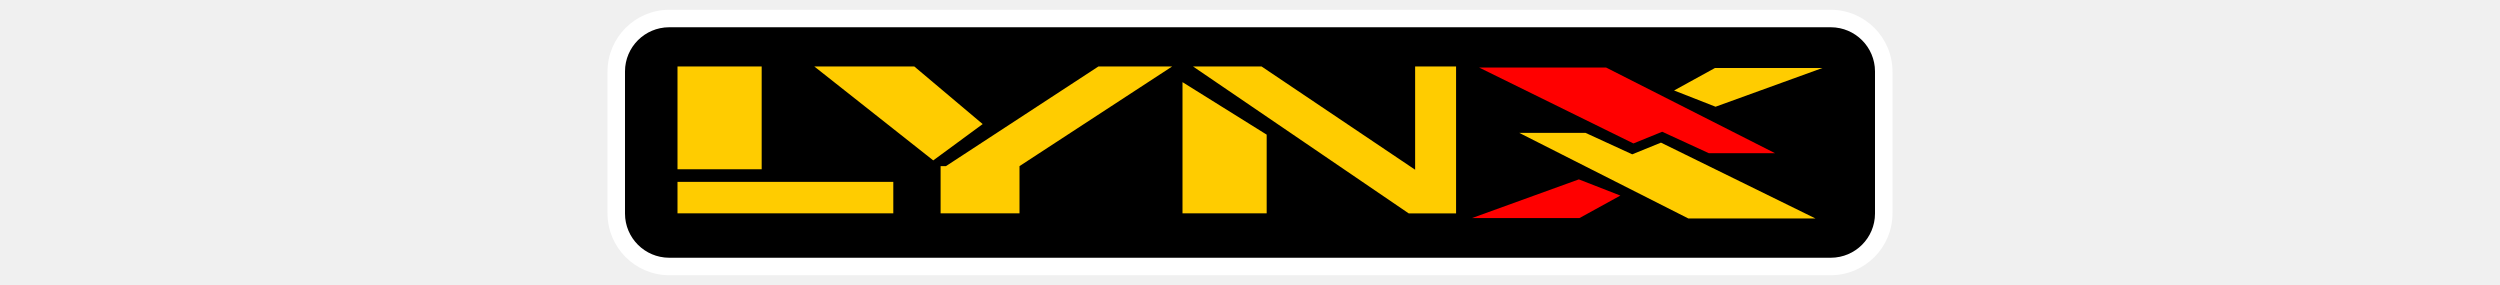
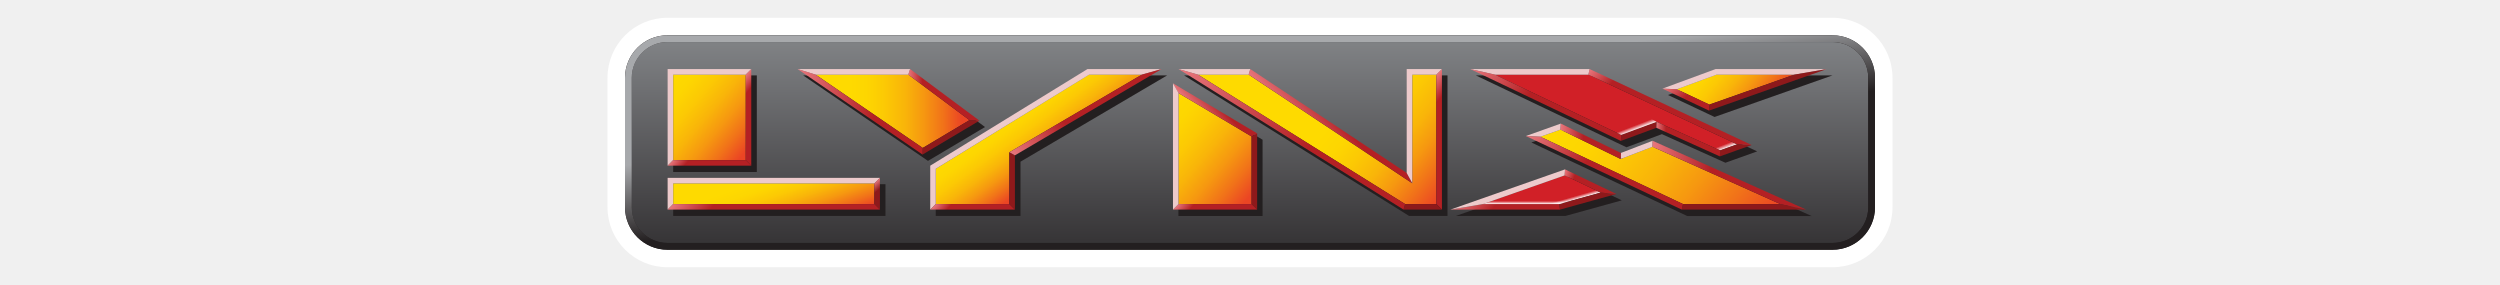
- <svg xmlns="http://www.w3.org/2000/svg" id="Layer_1" data-name="Layer 1" viewBox="0 0 1000 114">
-   <path d="M732.36,10.91A17.7,17.7,0,0,1,750,28.56V85.44a17.7,17.7,0,0,1-17.64,17.65H267.63A17.69,17.69,0,0,1,250,85.44V28.56a17.69,17.69,0,0,1,17.63-17.65H732.36m0-7H267.63A24.76,24.76,0,0,0,243,28.54v56.9a24.76,24.76,0,0,0,24.61,24.65H732.36A24.75,24.75,0,0,0,757,85.46V28.56A24.76,24.76,0,0,0,732.38,3.91Z" fill="#fff" />
-   <path d="M750,85.44a17.7,17.7,0,0,1-17.64,17.65H267.63A17.69,17.69,0,0,1,250,85.44V28.56a17.69,17.69,0,0,1,17.63-17.65H732.36A17.7,17.7,0,0,1,750,28.56Z" />
-   <path d="M631.54,71.75,588.78,87.23h43l16.37-9M591.61,27h50.8L710,61.27H683.52L664.87,52.7l-11.5,4.68" fill="red" />
-   <path d="M686.22,42.69,729,27.19H686l-16.37,9m56.57,51.2H675.34L607.72,53.16h26.52l18.65,8.57,11.5-4.68M271,26.58h33.67V67.71H271Zm0,46.18h86.32V85.34H271Zm54.71-46.18h40l27.36,23.05L373.3,64.16m2.94,2.29V85.34H407.8V66.45l61.07-39.87H439.38l-61,39.87M473,32.86l33.67,21V85.34H473m4.2-58.76,86.29,58.78h18.94V26.58H566.05V67.89L504.61,26.58" fill="#fc0" />
+ <svg xmlns="http://www.w3.org/2000/svg" xmlns:xlink="http://www.w3.org/1999/xlink" id="_Capa_" data-name="&lt;Capa&gt;" viewBox="0 0 1000 114">
+   <defs>
+     <linearGradient id="linear-gradient" x1="500" y1="16.82" x2="500" y2="97.18" gradientUnits="userSpaceOnUse">
+       <stop offset="0" stop-color="#808285" />
+       <stop offset="1" stop-color="#363436" />
+     </linearGradient>
+     <linearGradient id="linear-gradient-2" x1="491.34" y1="-13.56" x2="508.66" y2="127.56" gradientUnits="userSpaceOnUse">
+       <stop offset="0.35" stop-color="#a7a9ac" />
+       <stop offset="0.57" stop-color="#231f20" />
+     </linearGradient>
+     <linearGradient id="linear-gradient-3" x1="614.98" y1="73.27" x2="617.9" y2="83.44" gradientUnits="userSpaceOnUse">
+       <stop offset="0.86" stop-color="#d12027" />
+       <stop offset="1" stop-color="#fff" />
+     </linearGradient>
+     <linearGradient id="linear-gradient-4" x1="635.49" y1="15.42" x2="657.27" y2="72.15" gradientUnits="userSpaceOnUse">
+       <stop offset="0.97" stop-color="#d12027" />
+       <stop offset="1" stop-color="#fff" />
+     </linearGradient>
+     <linearGradient id="linear-gradient-5" x1="266.84" y1="32.73" x2="300.71" y2="61.15" gradientTransform="translate(236.84 330.72) rotate(-90)" gradientUnits="userSpaceOnUse">
+       <stop offset="0" stop-color="#feda00" />
+       <stop offset="0.15" stop-color="#fdd601" />
+       <stop offset="0.31" stop-color="#fcc904" />
+       <stop offset="0.47" stop-color="#f9b509" />
+       <stop offset="0.63" stop-color="#f69810" />
+       <stop offset="0.79" stop-color="#f17219" />
+       <stop offset="0.95" stop-color="#eb4524" />
+     </linearGradient>
+     <linearGradient id="linear-gradient-6" x1="303.97" y1="61.41" x2="315.04" y2="93.57" gradientTransform="translate(232.02 387) rotate(-90)" gradientUnits="userSpaceOnUse">
+       <stop offset="0.3" stop-color="#feda00" />
+       <stop offset="0.41" stop-color="#fdd601" />
+       <stop offset="0.53" stop-color="#fcc904" />
+       <stop offset="0.64" stop-color="#f9b509" />
+       <stop offset="0.76" stop-color="#f69810" />
+       <stop offset="0.88" stop-color="#f17219" />
+       <stop offset="1" stop-color="#eb4524" />
+     </linearGradient>
+     <linearGradient id="linear-gradient-7" x1="406.89" y1="43.84" x2="423.77" y2="67.07" gradientTransform="matrix(1, 0, 0, 1, 0, 0)" xlink:href="#linear-gradient-5" />
+     <linearGradient id="linear-gradient-8" x1="326.23" y1="44.51" x2="387.78" y2="44.51" gradientUnits="userSpaceOnUse">
+       <stop offset="0.22" stop-color="#feda00" />
+       <stop offset="0.33" stop-color="#fdd601" />
+       <stop offset="0.45" stop-color="#fcc904" />
+       <stop offset="0.58" stop-color="#f9b509" />
+       <stop offset="0.7" stop-color="#f69810" />
+       <stop offset="0.83" stop-color="#f17219" />
+       <stop offset="0.95" stop-color="#eb4524" />
+     </linearGradient>
+     <linearGradient id="linear-gradient-9" x1="462.25" y1="48.16" x2="501.25" y2="80.89" gradientTransform="matrix(1, 0, 0, 1, 0, 0)" xlink:href="#linear-gradient-5" />
+     <linearGradient id="linear-gradient-10" x1="498.87" y1="6.36" x2="580.34" y2="74.72" gradientUnits="userSpaceOnUse">
+       <stop offset="0.5" stop-color="#feda00" />
+       <stop offset="0.58" stop-color="#fdd601" />
+       <stop offset="0.66" stop-color="#fcc904" />
+       <stop offset="0.75" stop-color="#f9b509" />
+       <stop offset="0.83" stop-color="#f69810" />
+       <stop offset="0.91" stop-color="#f17219" />
+       <stop offset="1" stop-color="#eb4524" />
+     </linearGradient>
+     <linearGradient id="linear-gradient-11" x1="629.34" y1="38.98" x2="698.89" y2="97.33" gradientUnits="userSpaceOnUse">
+       <stop offset="0" stop-color="#feda00" />
+       <stop offset="0.16" stop-color="#fdd601" />
+       <stop offset="0.32" stop-color="#fcc904" />
+       <stop offset="0.49" stop-color="#f9b509" />
+       <stop offset="0.66" stop-color="#f69810" />
+       <stop offset="0.83" stop-color="#f17219" />
+       <stop offset="1" stop-color="#eb4524" />
+     </linearGradient>
+     <linearGradient id="linear-gradient-12" x1="681.88" y1="22.41" x2="706.58" y2="43.14" xlink:href="#linear-gradient-11" />
+     <linearGradient id="linear-gradient-13" x1="348.74" y1="73.85" x2="354.99" y2="81.31" gradientUnits="userSpaceOnUse">
+       <stop offset="0" stop-color="#e8777d" />
+       <stop offset="0.34" stop-color="#8e191b" />
+     </linearGradient>
+     <linearGradient id="linear-gradient-14" x1="284.68" y1="62.83" x2="334.51" y2="104.65" gradientUnits="userSpaceOnUse">
+       <stop offset="0" stop-color="#e8777d" />
+       <stop offset="0.2" stop-color="#b42024" />
+     </linearGradient>
+     <linearGradient id="linear-gradient-15" x1="274.05" y1="57.92" x2="293.68" y2="74.4" xlink:href="#linear-gradient-14" />
+     <linearGradient id="linear-gradient-16" x1="290.78" y1="38.78" x2="310.02" y2="54.93" xlink:href="#linear-gradient-14" />
+     <linearGradient id="linear-gradient-17" x1="363.3" y1="37.94" x2="391.78" y2="37.94" xlink:href="#linear-gradient-14" />
+     <linearGradient id="linear-gradient-18" x1="319.04" y1="44.72" x2="369.1" y2="44.72" gradientUnits="userSpaceOnUse">
+       <stop offset="0" stop-color="#e8777d" />
+       <stop offset="0.61" stop-color="#b42024" />
+     </linearGradient>
+     <linearGradient id="linear-gradient-19" x1="379.18" y1="75.4" x2="399.06" y2="92.08" xlink:href="#linear-gradient-14" />
+     <linearGradient id="linear-gradient-20" x1="408.14" y1="66.12" x2="460.25" y2="22.39" gradientUnits="userSpaceOnUse">
+       <stop offset="0" stop-color="#e8777d" />
+       <stop offset="0.36" stop-color="#b42024" />
+     </linearGradient>
+     <linearGradient id="linear-gradient-21" x1="480.45" y1="48.02" x2="490.98" y2="39.18" gradientUnits="userSpaceOnUse">
+       <stop offset="0" stop-color="#e8777d" />
+       <stop offset="0.7" stop-color="#b42024" />
+     </linearGradient>
+     <linearGradient id="linear-gradient-22" x1="476.23" y1="75.45" x2="495.99" y2="92.03" xlink:href="#linear-gradient-14" />
+     <linearGradient id="linear-gradient-23" x1="523.26" y1="58.23" x2="541.01" y2="43.34" xlink:href="#linear-gradient-21" />
+     <linearGradient id="linear-gradient-24" x1="562.72" y1="43.94" x2="590.61" y2="67.34" xlink:href="#linear-gradient-14" />
+     <linearGradient id="linear-gradient-25" x1="476.84" y1="21.15" x2="557.34" y2="88.69" gradientUnits="userSpaceOnUse">
+       <stop offset="0" stop-color="#e8777d" />
+       <stop offset="0.57" stop-color="#b42024" />
+     </linearGradient>
+     <linearGradient id="linear-gradient-26" x1="589.7" y1="72.47" x2="615.42" y2="94.06" gradientUnits="userSpaceOnUse">
+       <stop offset="0" stop-color="#e8777d" />
+       <stop offset="0.38" stop-color="#b42024" />
+     </linearGradient>
+     <linearGradient id="linear-gradient-27" x1="625.35" y1="69.56" x2="646.65" y2="77.32" xlink:href="#linear-gradient-14" />
+     <linearGradient id="linear-gradient-28" x1="616.62" y1="46.91" x2="667.72" y2="89.79" xlink:href="#linear-gradient-26" />
+     <linearGradient id="linear-gradient-29" x1="624.18" y1="56.52" x2="648.35" y2="56.52" xlink:href="#linear-gradient-26" />
+     <linearGradient id="linear-gradient-30" x1="660.99" y1="70.07" x2="722.47" y2="70.07" xlink:href="#linear-gradient-26" />
+     <linearGradient id="linear-gradient-31" x1="594.08" y1="20.48" x2="643.6" y2="62.03" xlink:href="#linear-gradient-26" />
+     <linearGradient id="linear-gradient-32" x1="641.11" y1="21.35" x2="694.1" y2="65.82" gradientUnits="userSpaceOnUse">
+       <stop offset="0" stop-color="#e8777d" />
+       <stop offset="0.15" stop-color="#b42024" />
+     </linearGradient>
+     <linearGradient id="linear-gradient-33" x1="662.54" y1="55.64" x2="688.04" y2="55.64" xlink:href="#linear-gradient-32" />
+     <linearGradient id="linear-gradient-34" x1="667.28" y1="32.71" x2="682.54" y2="45.52" gradientUnits="userSpaceOnUse">
+       <stop offset="0" stop-color="#e8777d" />
+       <stop offset="0.47" stop-color="#b42024" />
+     </linearGradient>
+     <linearGradient id="linear-gradient-35" x1="611.33" y1="76.72" x2="611.33" y2="81.62" gradientUnits="userSpaceOnUse">
+       <stop offset="0.75" stop-color="#fff" stop-opacity="0" />
+       <stop offset="1" stop-color="#fff" />
+     </linearGradient>
+     <linearGradient id="linear-gradient-36" x1="646.21" y1="42.39" x2="650.43" y2="53.4" gradientUnits="userSpaceOnUse">
+       <stop offset="0.85" stop-color="#fff" stop-opacity="0" />
+       <stop offset="1" stop-color="#fff" />
+     </linearGradient>
+   </defs>
+   <path d="M267,10.62H733a20.5,20.5,0,0,1,20.5,20.5V82.89a20.5,20.5,0,0,1-20.5,20.5H267a20.5,20.5,0,0,1-20.5-20.5V31.11A20.49,20.49,0,0,1,267,10.62Z" fill="#231f20" />
+   <path d="M733,14.12a17,17,0,0,1,17,17V82.89a17,17,0,0,1-17,17H267a17,17,0,0,1-17-17V31.11a17,17,0,0,1,17-17H733m0-7H267a24,24,0,0,0-24,24V82.89a24,24,0,0,0,24,24H733a24,24,0,0,0,24-24V31.11a24,24,0,0,0-24-24Z" fill="#fff" />
+   <rect x="252.7" y="16.82" width="494.6" height="80.37" rx="14.29" fill="url(#linear-gradient)" />
+   <path d="M733,16.82A14.33,14.33,0,0,1,747.3,31.11V82.89A14.33,14.33,0,0,1,733,97.18H267A14.33,14.33,0,0,1,252.7,82.89V31.11A14.33,14.33,0,0,1,267,16.82H733m0-2.7H267a17,17,0,0,0-17,17V82.89a17,17,0,0,0,17,17H733a17,17,0,0,0,17-17V31.11a17,17,0,0,0-17-17Z" fill="url(#linear-gradient-2)" />
+   <path d="M302.73,68.81H269.27V30.16h33.46Zm51.46,4.87H269.27v12.7h84.92Zm83-43.52-62.9,38.65V86.38H408.2V64.68l58.66-34.52Zm-66,34.2L394,50.81,366.26,30.16h-45Zm133.84-8.47-33.67-20v50.5h33.67Zm59.83-25.73V71.71L502.33,30.16h-28.7l90,56.22H579V30.16Zm17.47,56.22h43.84l22.55-6.24-20.54-9.85ZM612.56,57l62.37,29.43h49.76L663.28,58.85l-12.71,4.87L626.54,52ZM590.32,30.16l60.25,28.75,14.19-5.25L690.17,65.1l12.71-4.55-64.8-30.39ZM667.2,38l18.63,8.79L733,30.16H688.48Z" fill="#231f20" />
+   <polygon points="593.2 81.62 625.87 70.15 640.24 77.04 623.69 81.62 593.2 81.62" fill="url(#linear-gradient-3)" />
+   <polygon points="662.62 48.72 648.46 53.95 597.92 29.84 635.36 29.84 694.83 57.73 688.04 60.16 662.62 48.72" fill="url(#linear-gradient-4)" />
+   <rect x="266.68" y="32.43" width="34.2" height="29.01" transform="translate(330.72 -236.84) rotate(90)" fill="url(#linear-gradient-5)" />
+   <rect x="305.38" y="37.25" width="8.26" height="80.47" transform="translate(387 -232.02) rotate(90)" fill="url(#linear-gradient-6)" />
+   <polygon points="374.31 81.62 374.31 67.51 435.66 29.84 456.75 29.84 403.75 60.89 403.75 81.62 374.31 81.62" fill="url(#linear-gradient-7)" />
+   <polygon points="326.23 29.84 363.3 29.84 387.78 48.06 369.1 59.18 326.23 29.84" fill="url(#linear-gradient-8)" />
+   <polygon points="471.41 81.62 471.41 37.24 500.63 54.61 500.63 81.62 471.41 81.62" fill="url(#linear-gradient-9)" />
+   <polygon points="562.05 81.62 479.17 29.84 499.44 29.84 564.91 73.32 564.91 29.84 574.54 29.84 574.54 81.62 562.05 81.62" fill="url(#linear-gradient-10)" />
+   <polygon points="673.2 81.62 616.15 54.69 624.18 51.84 648.24 63.6 660.99 58.71 712.08 81.62 673.2 81.62" fill="url(#linear-gradient-11)" />
+   <polygon points="670.72 35.7 686.65 29.84 717.74 29.84 683.73 41.84 670.72 35.7" fill="url(#linear-gradient-12)" />
+   <polygon points="269.27 81.62 269.27 73.36 349.75 73.36 351.97 71.14 267.05 71.14 267.05 83.84 269.27 81.62" fill="#edcacb" />
+   <polygon points="349.75 81.62 349.75 73.36 351.97 71.14 351.97 83.84 349.75 81.62" fill="url(#linear-gradient-13)" />
+   <polygon points="269.27 81.62 349.75 81.62 351.97 83.84 267.05 83.84 269.27 81.62" fill="url(#linear-gradient-14)" />
+   <polygon points="267.05 66.27 269.27 64.04 269.27 29.84 298.29 29.84 300.51 27.62 267.05 27.62 267.05 66.27" fill="#edcacb" />
+   <polygon points="298.29 64.04 300.51 66.27 267.05 66.27 269.27 64.04 298.29 64.04" fill="url(#linear-gradient-15)" />
+   <polygon points="298.29 29.84 300.51 27.62 300.51 66.27 298.29 64.04 298.29 29.84" fill="url(#linear-gradient-16)" />
+   <polygon points="326.23 29.84 319.04 27.62 364.04 27.62 363.3 29.84 326.23 29.84" fill="#edcacb" />
+   <polygon points="369.1 59.18 369.02 61.82 391.78 48.26 387.78 48.06 369.1 59.18" fill="#8e191b" />
+   <polygon points="363.3 29.84 387.78 48.06 391.78 48.26 364.04 27.62 363.3 29.84" fill="url(#linear-gradient-17)" />
+   <polygon points="319.04 27.62 326.23 29.84 369.1 59.18 369.02 61.82 319.04 27.62" fill="url(#linear-gradient-18)" />
+   <polygon points="374.31 81.62 372.09 83.84 372.09 66.27 434.99 27.62 464.63 27.62 456.75 29.84 435.66 29.84 374.31 67.51 374.31 81.62" fill="#edcacb" />
+   <polygon points="403.75 81.62 374.31 81.62 372.09 83.84 405.97 83.84 403.75 81.62" fill="url(#linear-gradient-19)" />
+   <polygon points="403.75 60.89 405.97 62.14 405.97 83.84 403.75 81.62 403.75 60.89" fill="#8e191b" />
+   <polygon points="403.75 60.89 405.97 62.14 464.63 27.62 456.75 29.84 403.75 60.89" fill="url(#linear-gradient-20)" />
+   <polygon points="471.41 37.24 469.19 33.33 502.86 53.35 500.63 54.61 471.41 37.24" fill="url(#linear-gradient-21)" />
+   <polygon points="500.63 54.61 500.63 81.62 502.86 83.84 502.86 53.35 500.63 54.61" fill="#8e191b" />
+   <polygon points="471.41 81.62 469.19 83.84 502.86 83.84 500.63 81.62 471.41 81.62" fill="url(#linear-gradient-22)" />
+   <polygon points="469.19 33.33 471.41 37.24 471.41 81.62 469.19 83.84 469.19 33.33" fill="#edcacb" />
+   <polygon points="471.41 27.62 479.17 29.84 499.44 29.84 500.11 27.62 471.41 27.62" fill="#edcacb" />
+   <polygon points="564.91 73.32 499.44 29.84 500.11 27.62 562.68 69.17 564.91 73.32" fill="url(#linear-gradient-23)" />
+   <polygon points="574.54 29.84 576.77 27.62 562.68 27.62 562.68 69.17 564.91 73.32 564.91 29.84 574.54 29.84" fill="#edcacb" />
+   <polygon points="574.54 81.62 576.77 83.84 576.77 27.62 574.54 29.84 574.54 81.62" fill="url(#linear-gradient-24)" />
+   <polygon points="562.05 81.62 561.41 83.84 576.77 83.84 574.54 81.62 562.05 81.62" fill="#8e191b" />
+   <polygon points="479.17 29.84 562.05 81.62 561.41 83.84 471.41 27.62 479.17 29.84" fill="url(#linear-gradient-25)" />
+   <polygon points="640.24 77.04 646.55 77.59 623.99 83.84 623.69 81.62 640.24 77.04" fill="#8e191b" />
+   <polygon points="580.16 83.84 593.2 81.62 623.69 81.62 623.99 83.84 580.16 83.84" fill="url(#linear-gradient-26)" />
+   <polygon points="625.87 70.15 626.01 67.75 580.16 83.84 593.2 81.62 625.87 70.15" fill="#edcacb" />
+   <polygon points="626.01 67.75 625.87 70.15 640.24 77.04 646.55 77.59 626.01 67.75" fill="url(#linear-gradient-27)" />
+   <polygon points="616.15 54.69 610.34 54.41 624.31 49.43 624.18 51.84 616.15 54.69" fill="#edcacb" />
+   <polygon points="648.24 63.6 648.35 61.18 661.05 56.31 660.99 58.71 648.24 63.6" fill="#edcacb" />
+   <polygon points="597.92 29.84 588.1 27.62 635.85 27.62 635.36 29.84 597.92 29.84" fill="#edcacb" />
+   <polygon points="670.72 35.7 686.65 29.84 717.74 29.84 730.73 27.62 686.26 27.62 664.97 35.45 670.72 35.7" fill="#edcacb" />
+   <polygon points="688.04 60.16 687.95 62.56 700.66 58.01 694.83 57.73 688.04 60.16" fill="#8e191b" />
+   <polygon points="648.46 53.95 648.35 56.37 662.54 51.12 662.62 48.72 648.46 53.95" fill="#8e191b" />
+   <polygon points="683.73 41.84 683.61 44.24 730.73 27.62 717.74 29.84 683.73 41.84" fill="#8e191b" />
+   <polygon points="673.2 81.62 672.7 83.84 722.47 83.84 712.08 81.62 673.2 81.62" fill="#8e191b" />
+   <polygon points="616.15 54.69 673.2 81.62 672.7 83.84 610.34 54.41 616.15 54.69" fill="url(#linear-gradient-28)" />
+   <polygon points="624.31 49.43 624.18 51.84 648.24 63.6 648.35 61.18 624.31 49.43" fill="url(#linear-gradient-29)" />
+   <polygon points="661.05 56.31 660.99 58.71 712.08 81.62 722.47 83.84 661.05 56.31" fill="url(#linear-gradient-30)" />
+   <polygon points="588.1 27.62 597.92 29.84 648.46 53.95 648.35 56.37 588.1 27.62" fill="url(#linear-gradient-31)" />
+   <polygon points="635.36 29.84 694.83 57.73 700.66 58.01 635.85 27.62 635.36 29.84" fill="url(#linear-gradient-32)" />
+   <polygon points="662.62 48.72 662.54 51.12 687.95 62.56 688.04 60.16 662.62 48.72" fill="url(#linear-gradient-33)" />
+   <polygon points="683.73 41.84 683.61 44.24 664.97 35.45 670.72 35.7 683.73 41.84" fill="url(#linear-gradient-34)" />
+   <polygon points="623.69 81.62 629.45 80.02 623.69 77.04 607.17 76.72 593.2 81.62 623.69 81.62" fill="url(#linear-gradient-35)" />
+   <polygon points="662.62 48.72 649.75 41.84 634.02 47.06 648.46 53.95 662.62 48.72" fill="url(#linear-gradient-36)" />
</svg>
